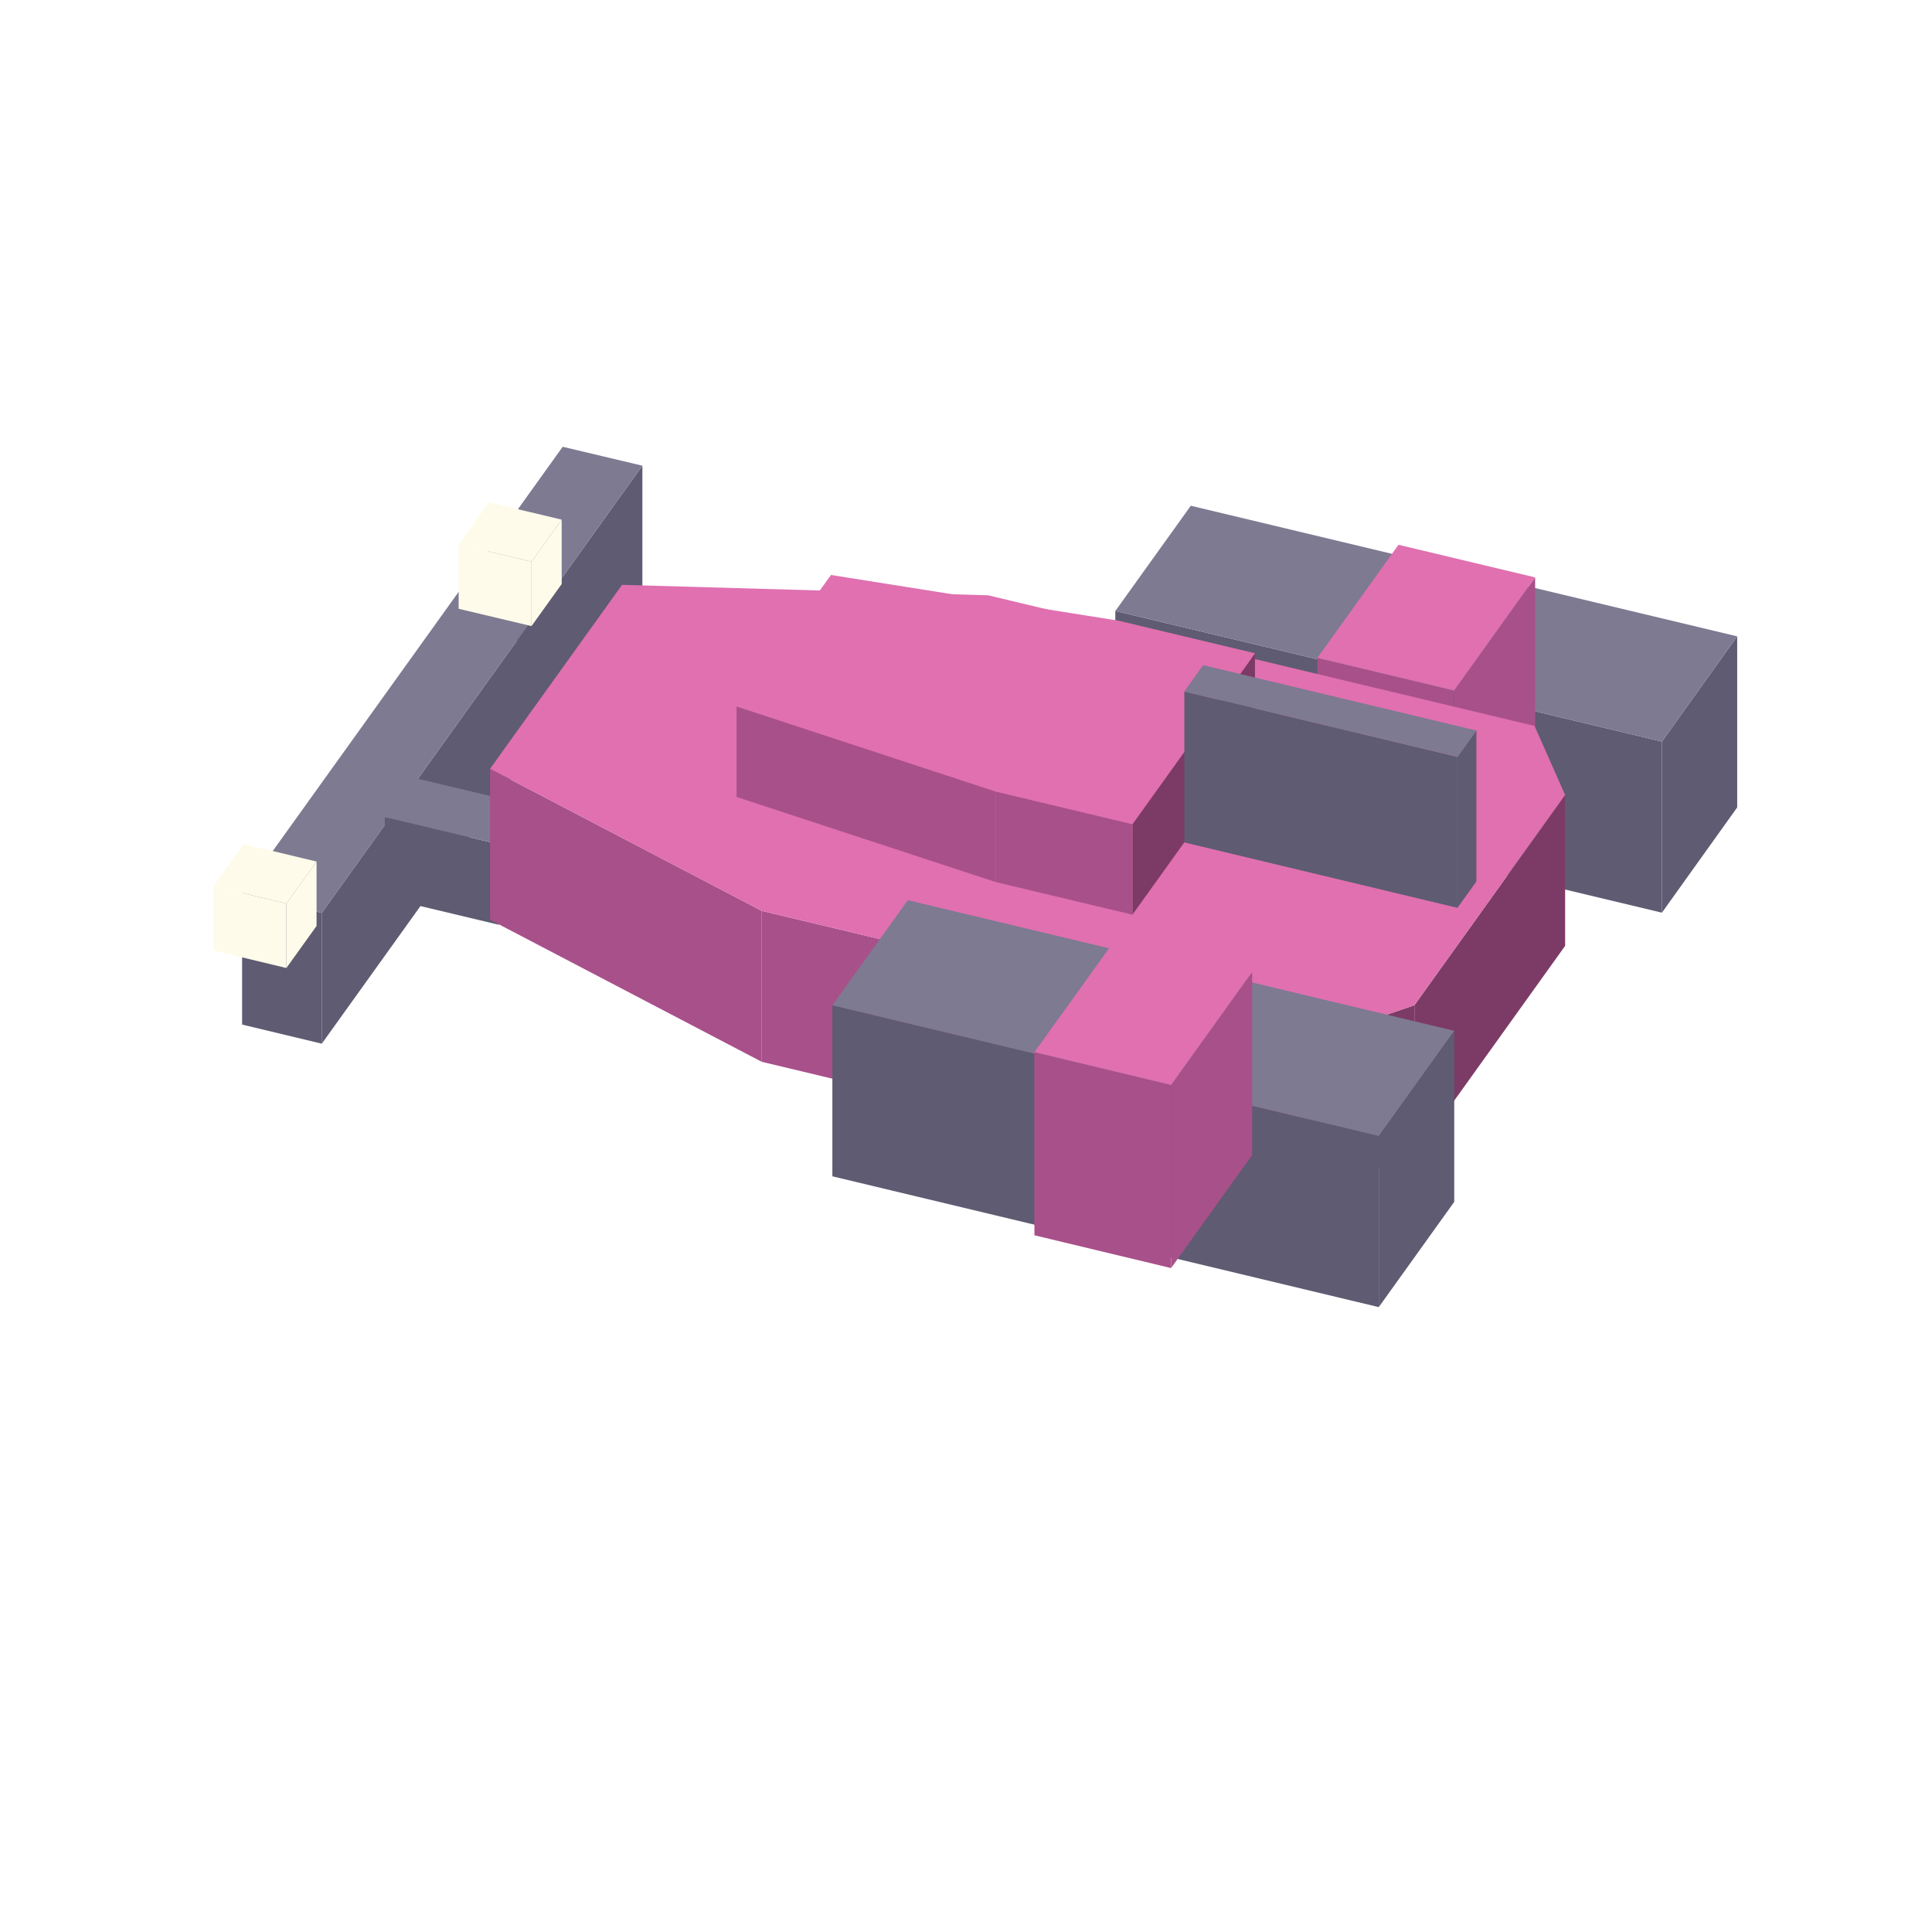
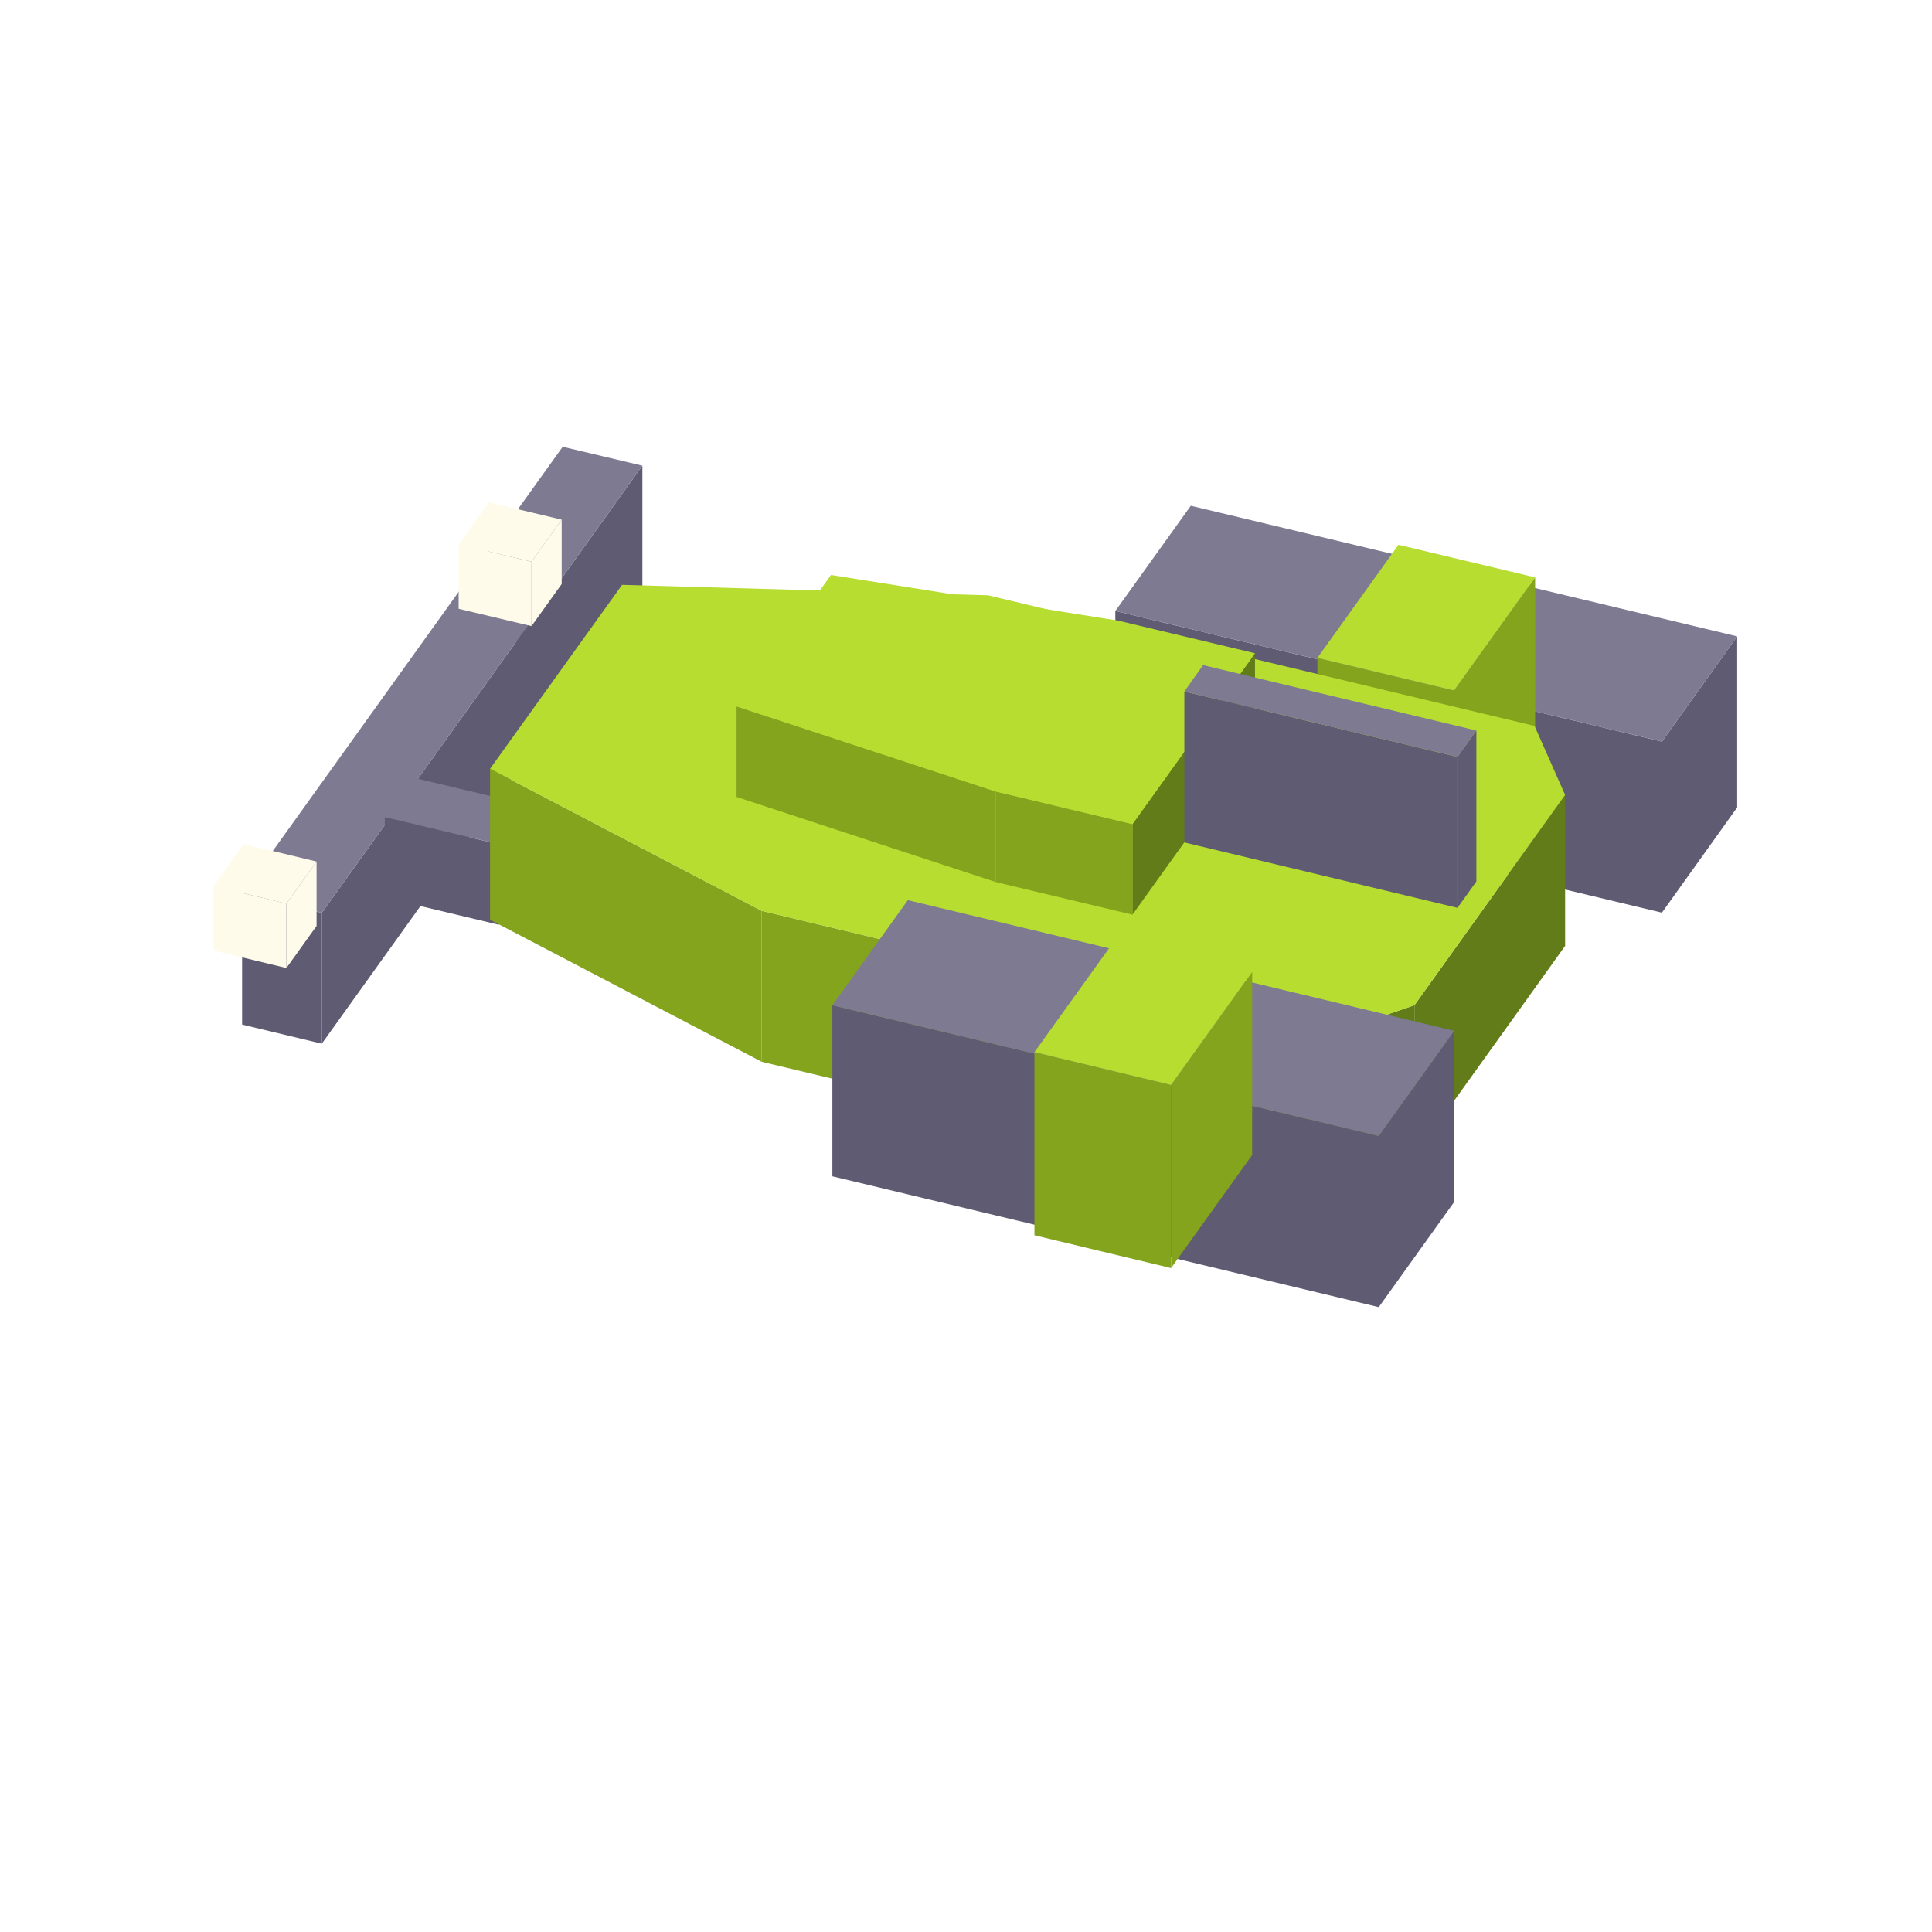
<svg xmlns="http://www.w3.org/2000/svg" width="42" height="42" viewBox="0 0 96 96">
  <polygon fill="#5e5b72" points="25.68,31.45 31.34,32.81 31.34,36.81 25.68,35.45" />
  <polygon fill="#5e5b72" points="31.34,32.81 32.75,30.85 32.75,34.85 31.34,36.81" />
  <polygon fill="#7d7a92" points="31.34,32.81 25.68,31.45 27.09,29.49 32.75,30.85" />
  <polygon fill="#5e5b72" points="12.03,44.41 15.99,45.36 15.99,51.86 12.03,50.91" />
  <polygon fill="#5e5b72" points="15.99,45.36 31.92,23.14 31.92,29.64 15.99,51.86" />
  <polygon fill="#7d7a92" points="15.99,45.36 12.03,44.41 27.96,22.20 31.92,23.14" />
  <polygon fill="#5e5b72" points="55.42,30.36 82.58,36.85 82.58,45.35 55.42,38.86" />
  <polygon fill="#5e5b72" points="82.58,36.85 86.32,31.62 86.32,40.12 82.58,45.35" />
  <polygon fill="#7d7a92" points="82.58,36.85 55.42,30.36 59.17,25.13 86.32,31.62" />
-   <polygon fill="#a8508a" points="65.46,32.69 72.25,34.31 72.25,43.41 65.46,41.79" />
-   <polygon fill="#a8508a" points="72.25,34.31 76.28,28.69 76.28,37.79 72.25,43.41" />
-   <polygon fill="#e070b0" points="72.25,34.31 65.46,32.69 69.49,27.07 76.28,28.69" />
+   <polygon fill="#84a41e" points="65.46,32.69 72.25,34.31 72.25,43.41 65.46,41.79" />
+   <polygon fill="#84a41e" points="72.25,34.31 76.28,28.69 76.28,37.79 72.25,43.41" />
+   <polygon fill="#b6dd30" points="72.25,34.31 65.46,32.69 69.49,27.07 76.28,28.69" />
  <polygon fill="#5e5b72" points="19.12,40.60 24.78,41.95 24.78,45.95 19.12,44.60" />
  <polygon fill="#5e5b72" points="24.78,41.95 26.19,39.99 26.19,43.99 24.78,45.95" />
  <polygon fill="#7d7a92" points="24.78,41.95 19.12,40.60 20.53,38.64 26.19,39.99" />
  <polygon fill="#fffbea" points="14.23,44.90 15.73,42.81 15.73,46.01 14.23,48.10" />
  <polygon fill="#fffbea" points="10.61,44.03 14.23,44.90 14.23,48.10 10.61,47.23" />
  <polygon fill="#fffbea" points="10.61,44.03 12.11,41.94 15.73,42.81 14.23,44.90" />
  <polygon fill="#fffbea" points="26.41,27.91 27.91,25.82 27.91,29.02 26.41,31.11" />
  <polygon fill="#fffbea" points="22.79,27.05 26.41,27.91 26.41,31.11 22.79,30.25" />
  <polygon fill="#fffbea" points="22.79,27.05 24.29,24.96 27.91,25.82 26.41,27.91" />
-   <polygon fill="#7c3b66" points="70.28,49.95 77.77,39.50 77.77,47.00 70.28,57.45" />
-   <polygon fill="#7c3b66" points="65.01,51.75 70.28,49.95 70.28,57.45 65.01,59.25" />
-   <polygon fill="#a8508a" points="37.85,45.26 65.01,51.75 65.01,59.25 37.85,52.76" />
-   <polygon fill="#a8508a" points="24.35,38.20 37.85,45.26 37.85,52.76 24.35,45.70" />
-   <polygon fill="#e070b0" points="24.35,38.20 30.91,29.06 49.10,29.58 76.25,36.07 77.77,39.50 70.28,49.95 65.01,51.75 37.85,45.26" />
+   <polygon fill="#617c18" points="70.28,49.95 77.77,39.50 77.77,47.00 70.28,57.45" />
+   <polygon fill="#617c18" points="65.01,51.75 70.28,49.95 70.28,57.45 65.01,59.25" />
+   <polygon fill="#84a41e" points="37.85,45.26 65.01,51.75 65.01,59.25 37.85,52.76" />
+   <polygon fill="#84a41e" points="24.35,38.20 37.85,45.26 37.85,52.76 24.35,45.70" />
+   <polygon fill="#b6dd30" points="24.35,38.20 30.91,29.06 49.10,29.58 76.25,36.07 77.77,39.50 70.28,49.95 65.01,51.75 37.85,45.26" />
  <polygon fill="#5e5b72" points="41.36,49.95 68.51,56.45 68.51,64.95 41.36,58.45" />
  <polygon fill="#5e5b72" points="68.51,56.45 72.26,51.22 72.26,59.72 68.51,64.95" />
  <polygon fill="#7d7a92" points="68.51,56.45 41.36,49.95 45.11,44.73 72.26,51.22" />
-   <polygon fill="#a8508a" points="51.40,52.28 58.19,53.91 58.19,63.01 51.40,61.38" />
-   <polygon fill="#a8508a" points="58.19,53.91 62.22,48.29 62.22,57.39 58.19,63.01" />
-   <polygon fill="#e070b0" points="58.19,53.91 51.40,52.28 55.43,46.67 62.22,48.29" />
-   <polygon fill="#7c3b66" points="56.27,40.95 62.36,32.46 62.36,36.96 56.27,45.45" />
-   <polygon fill="#a8508a" points="49.48,39.33 56.27,40.95 56.27,45.45 49.48,43.83" />
-   <polygon fill="#a8508a" points="36.60,35.10 49.48,39.33 49.48,43.83 36.60,39.60" />
-   <polygon fill="#e070b0" points="36.60,35.10 41.29,28.57 55.57,30.84 62.36,32.46 56.27,40.95 49.48,39.33" />
+   <polygon fill="#84a41e" points="51.40,52.28 58.19,53.91 58.19,63.01 51.40,61.38" />
+   <polygon fill="#84a41e" points="58.19,53.91 62.22,48.29 62.22,57.39 58.19,63.01" />
+   <polygon fill="#b6dd30" points="58.19,53.91 51.40,52.28 55.43,46.67 62.22,48.29" />
+   <polygon fill="#617c18" points="56.27,40.95 62.36,32.46 62.36,36.96 56.27,45.45" />
+   <polygon fill="#84a41e" points="49.48,39.33 56.27,40.95 56.27,45.45 49.48,43.83" />
+   <polygon fill="#84a41e" points="36.60,35.10 49.48,39.33 49.48,43.83 36.60,39.60" />
+   <polygon fill="#b6dd30" points="36.60,35.10 41.29,28.57 55.57,30.84 62.36,32.46 56.27,40.95 49.48,39.33" />
  <polygon fill="#5e5b72" points="58.85,34.36 72.42,37.61 72.42,45.11 58.85,41.86" />
  <polygon fill="#5e5b72" points="72.42,37.61 73.36,36.30 73.36,43.80 72.42,45.11" />
  <polygon fill="#7d7a92" points="72.42,37.61 58.85,34.36 59.78,33.05 73.36,36.30" />
</svg>
